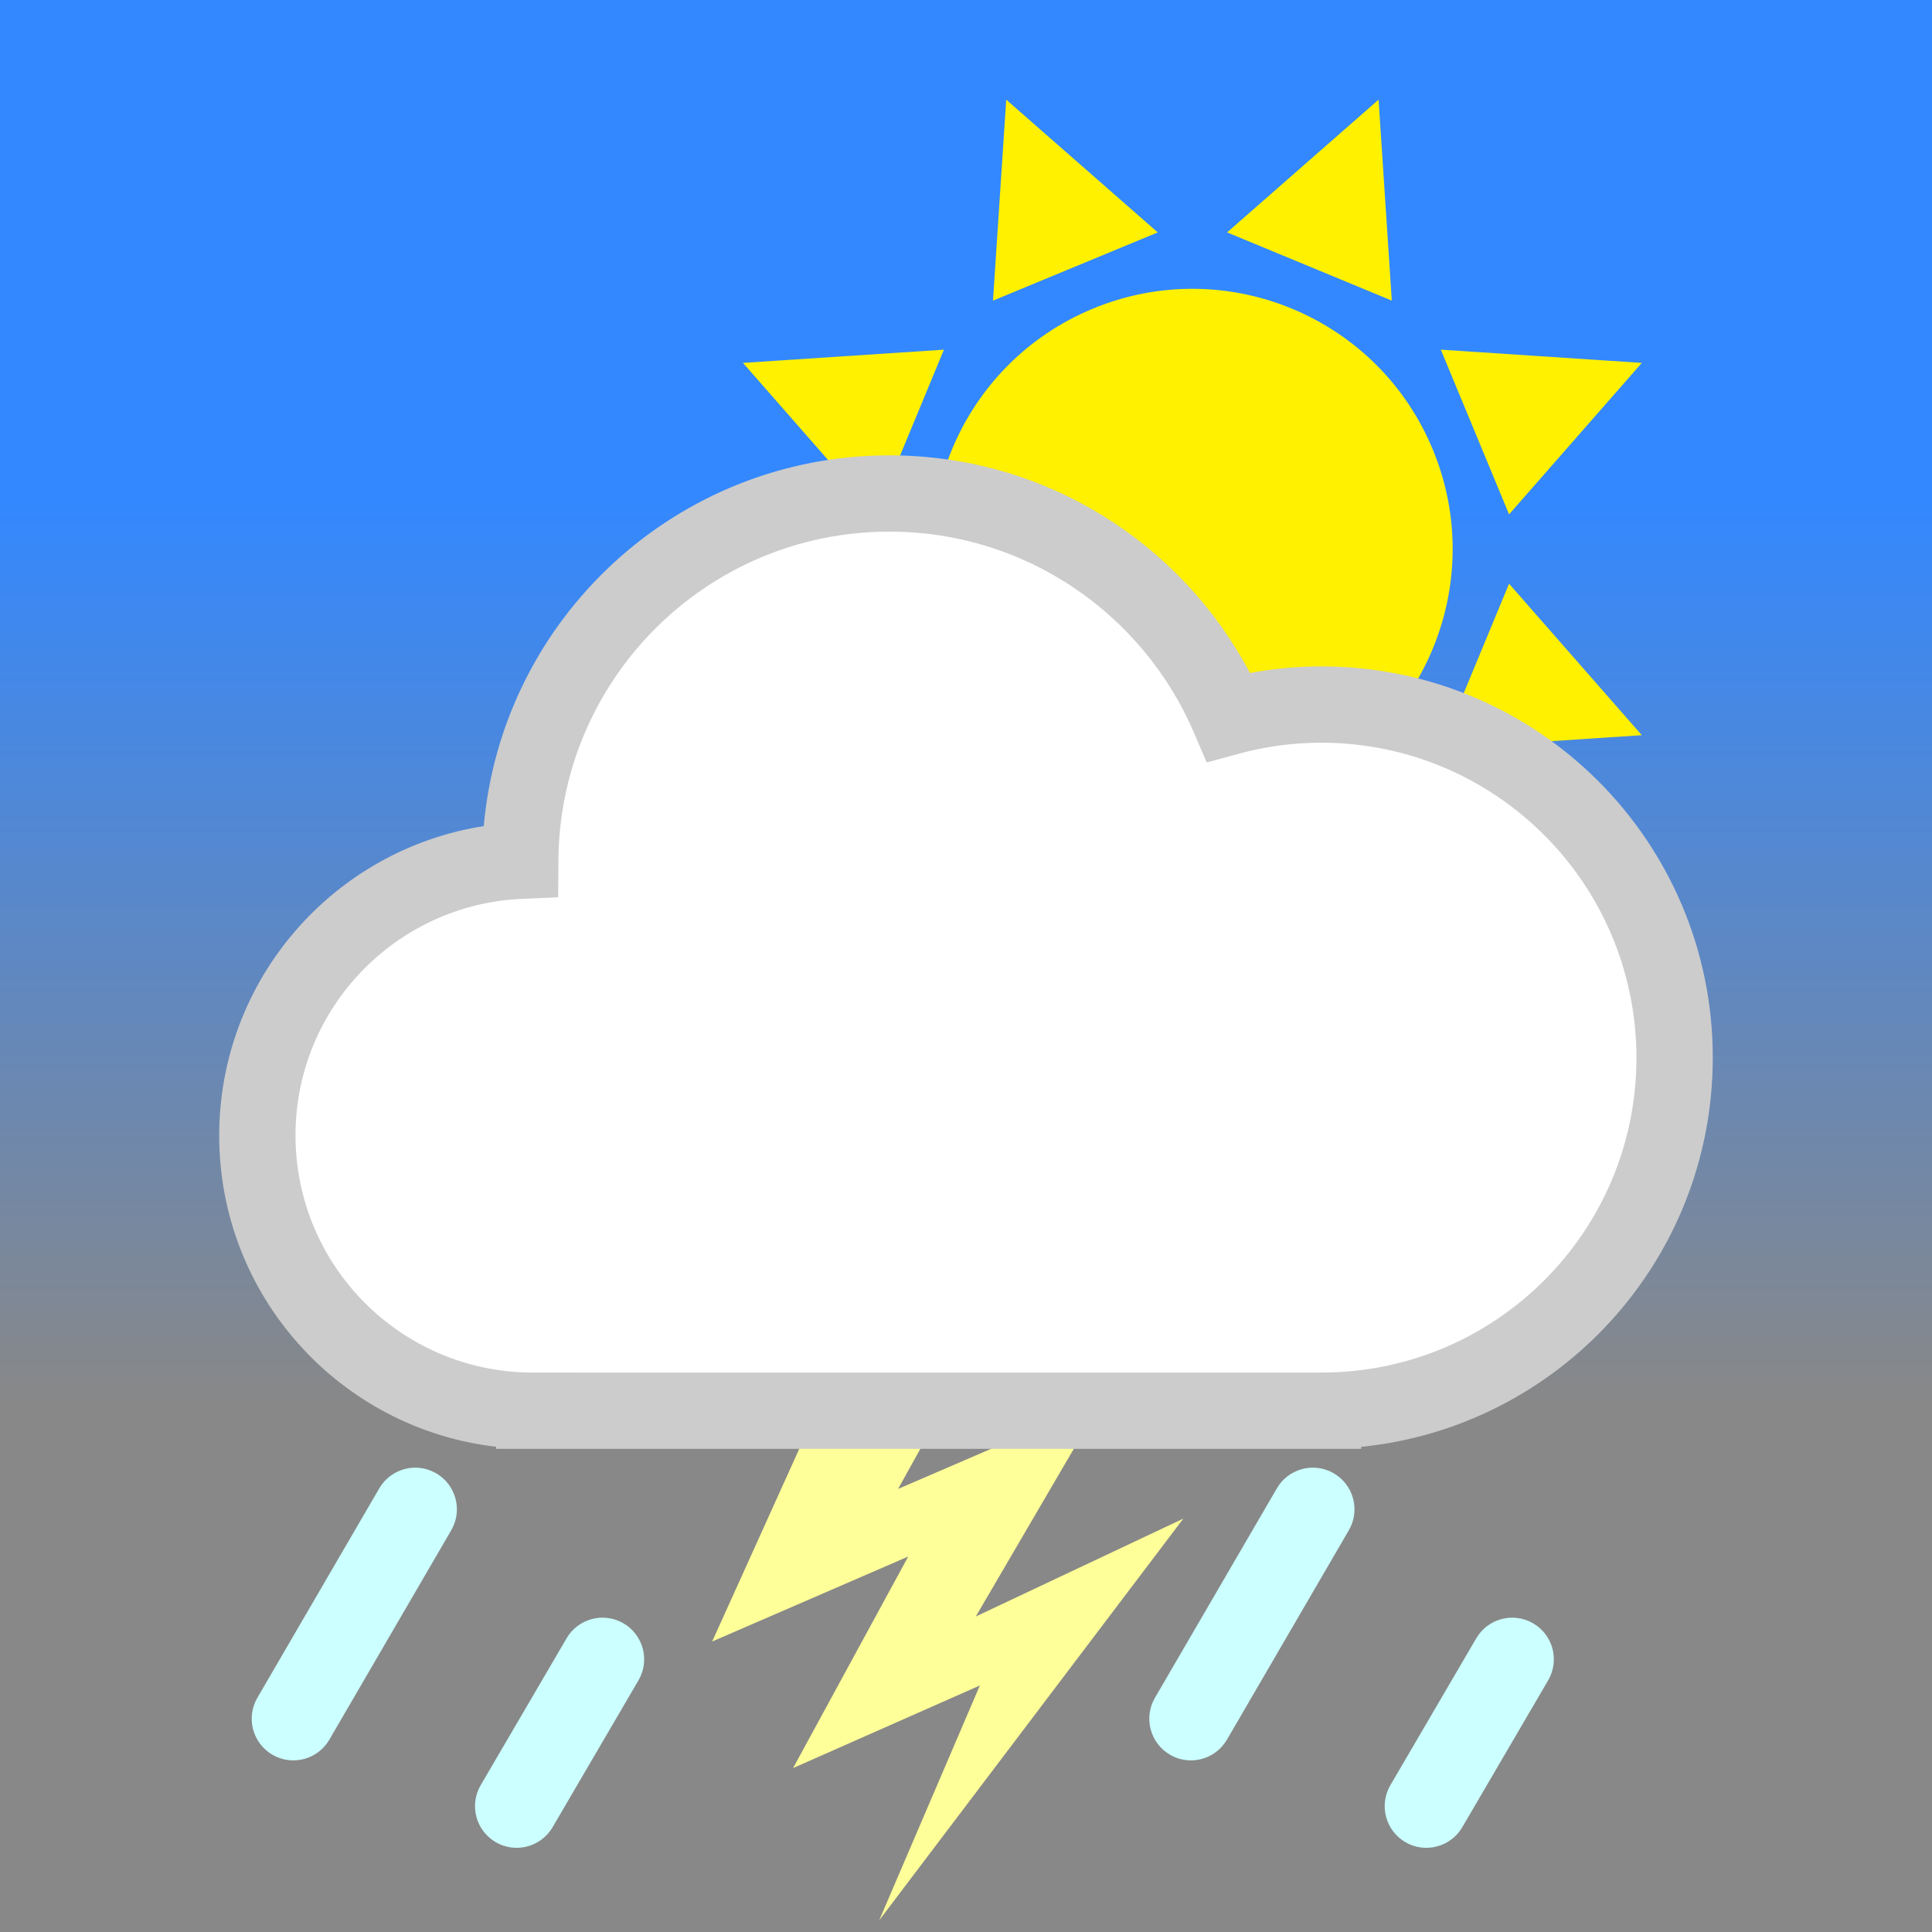
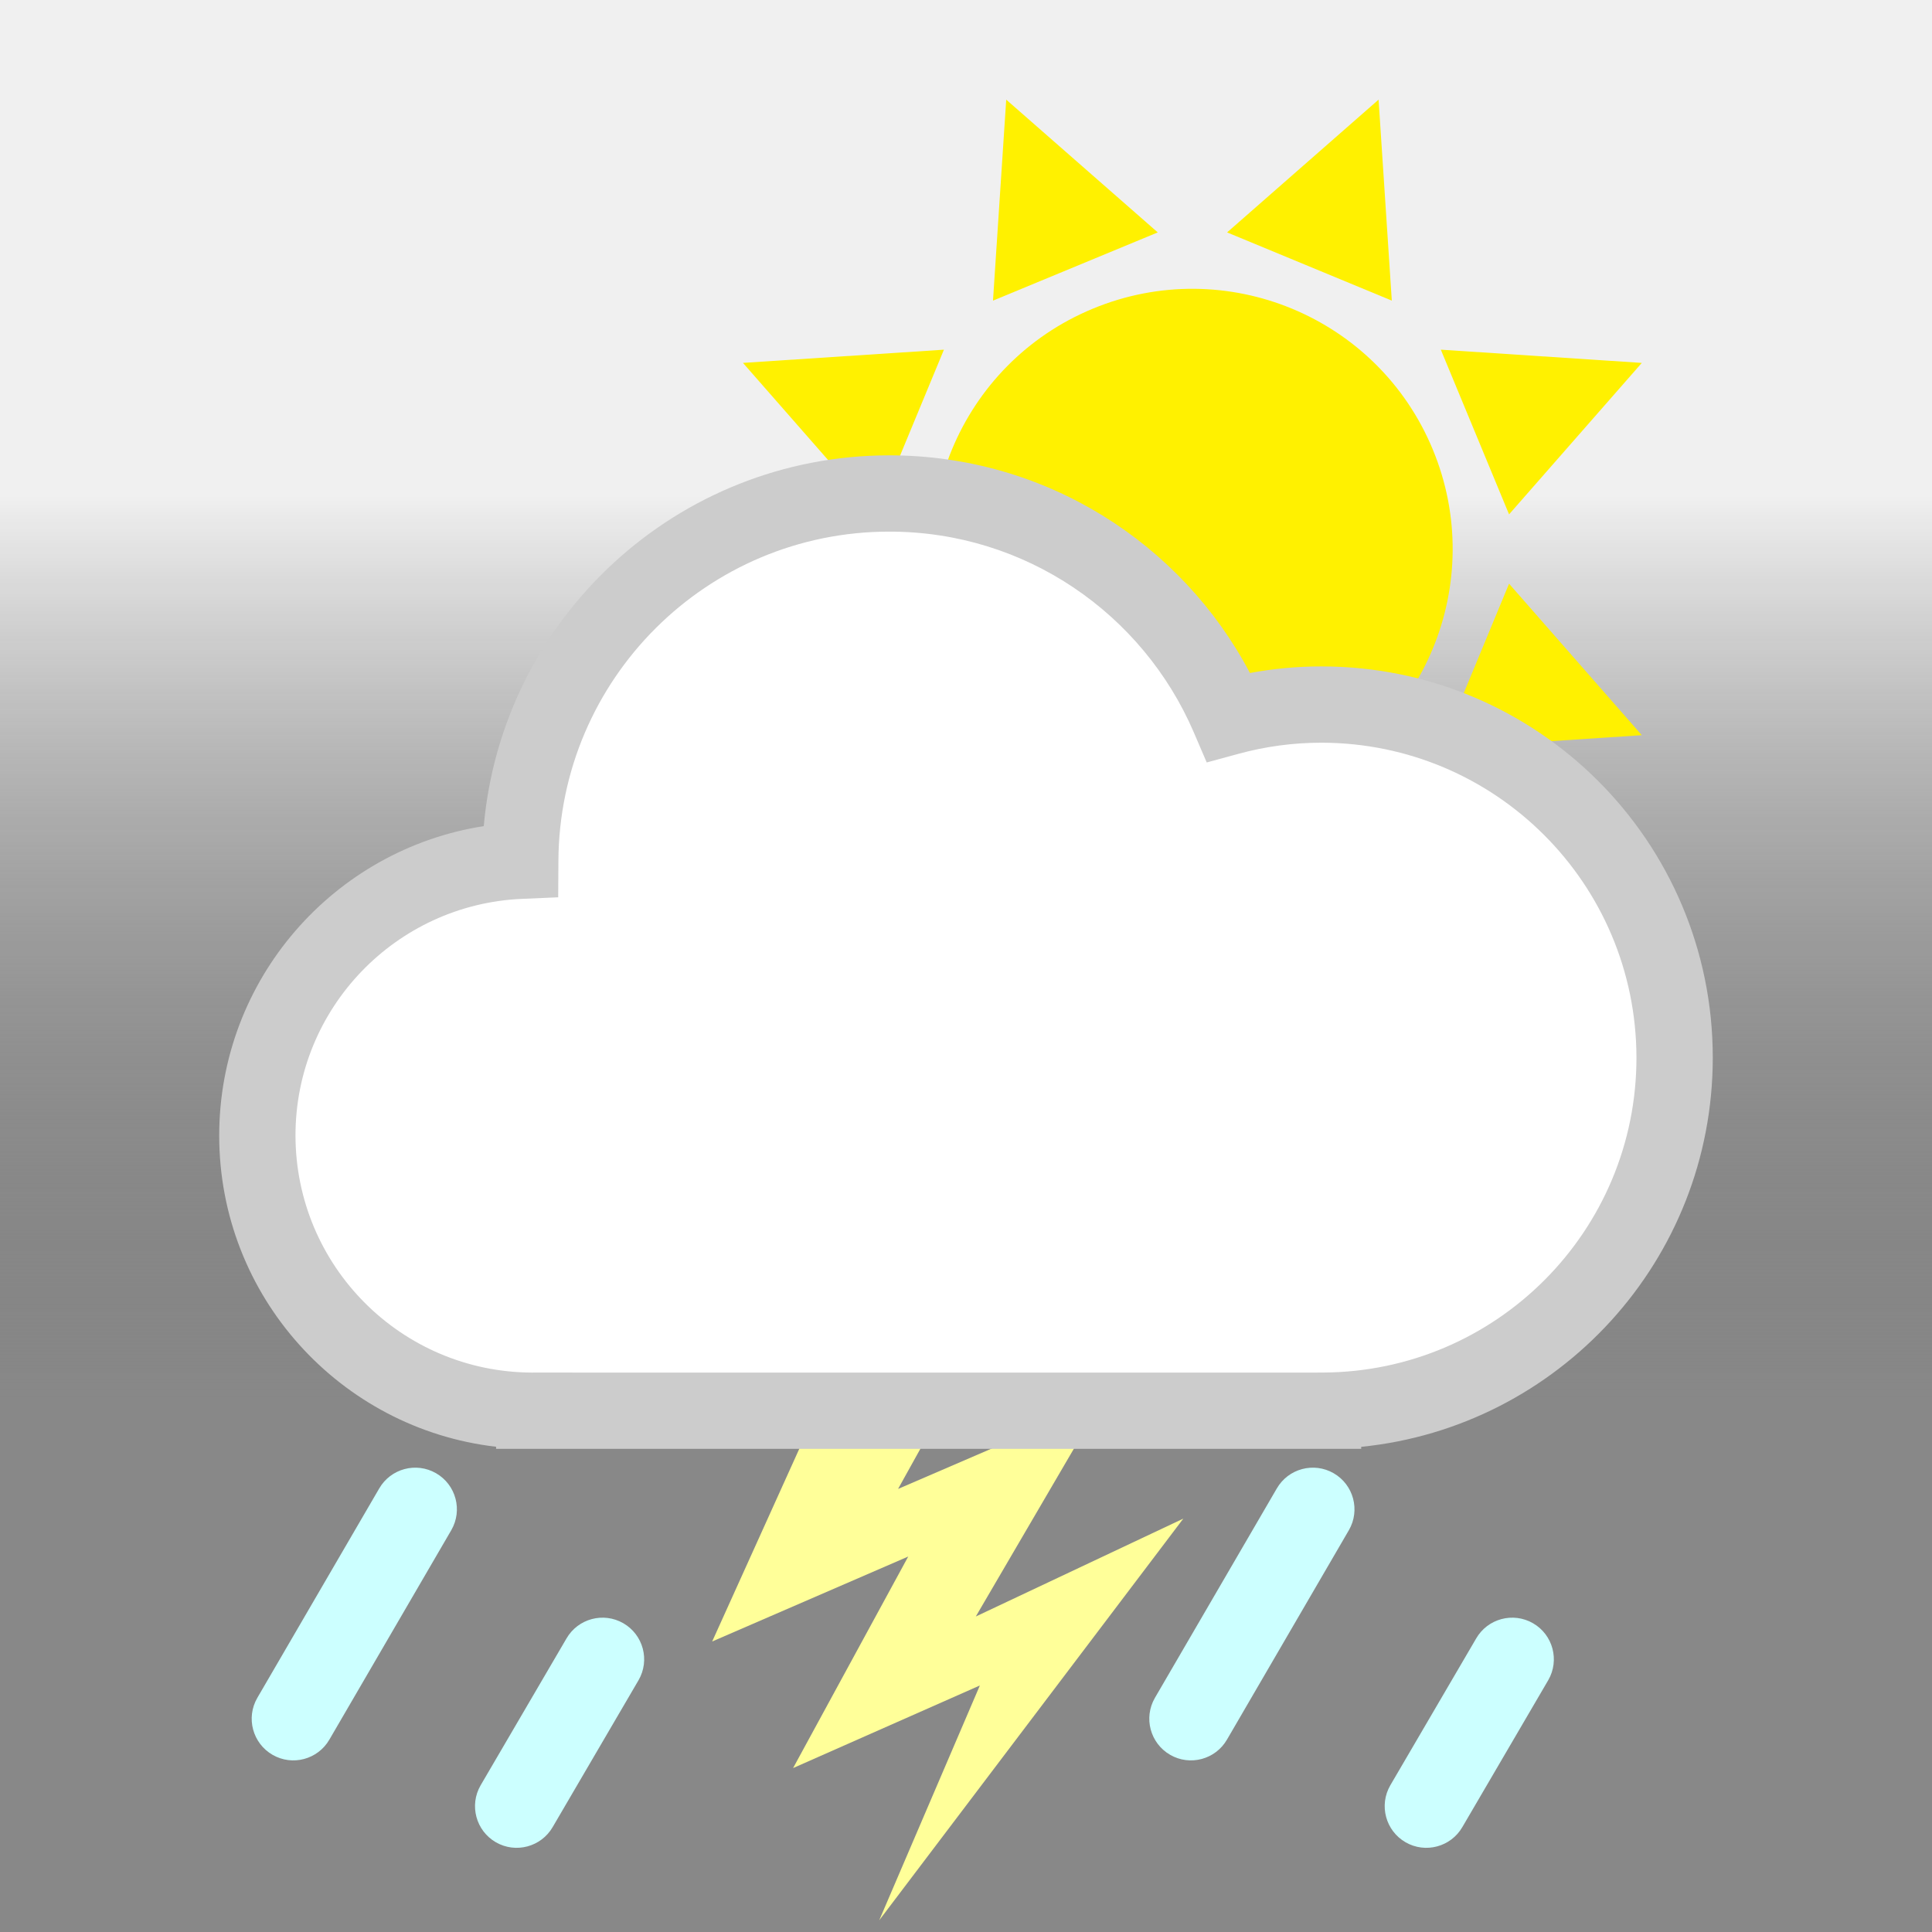
<svg xmlns="http://www.w3.org/2000/svg" height="35.74mm" viewBox="0 0 35.74 35.74" width="35.74mm">
  <linearGradient id="a" gradientTransform="matrix(2.834646 0 0 -2.834646 515.9055 121.1528)" gradientUnits="userSpaceOnUse" x1="17.274" x2="17.274" y1="9.164" y2="25.934">
-     <stop offset="0" stop-color="#38f" />
+     <stop offset="0" stop-color="transparent" />
    <stop offset="1" stop-color="#888" />
  </linearGradient>
  <g transform="matrix(.3527778 0 0 -.3527778 -182.0005 42.74005)">
    <path d="m617.219 19.843h-101.313v101.31h101.313z" fill="url(#a)" />
    <g fill="#fff100" stroke-width="1.25" transform="matrix(.8 0 0 .8 318.0567 -225.8861)">
      <path d="m341.229 404.336c3.605-8.702-.527-18.678-9.229-22.283-8.704-3.605-18.682.528-22.288 9.23-3.605 8.703.527 18.678 9.233 22.283 8.703 3.604 18.68-.527 22.284-9.23" />
      <path d="m323.201 418.565-9.933 8.702-.867-13.174z" />
      <path d="m338.542 414.094-.867 13.173-9.929-8.702z" />
      <path d="m346.228 400.083 8.701 9.928-13.174.868z" />
      <path d="m341.755 384.741 13.174.868-8.701 9.929z" />
      <path d="m304.714 400.083-8.702 9.929 13.173.866z" />
    </g>
    <path d="m563.362 57.439-10.11-22.362 10.281 4.455-6.038-11.093 9.794 4.331-5.278-12.314 15.946 21.063-10.881-5.132 6.602 11.294-10.679-4.605 7.575 13.624z" fill="#ff9" fill-rule="evenodd" />
    <g transform="translate(252.9625 -306.6878)">
      <path d="m350.76 372.381c0 10.226-8.288 18.515-18.517 18.515-1.684 0-3.316-.229-4.867-.651-2.965 6.891-9.813 11.719-17.794 11.719-10.657 0-19.301-8.614-19.355-19.26-7.67-.335-13.786-6.658-13.786-14.411 0-7.968 6.459-14.428 14.427-14.428.032 0 .061.002.092.002v-.002h41.363v.002c10.192.043 18.437 8.314 18.437 18.514" fill="#fff" />
      <path d="m331.816 355.865.498.002c9.09.037 16.445 7.415 16.443 16.513-.014 9.123-7.392 16.501-16.515 16.515-1.504 0-2.957-.202-4.342-.58l-1.678-.456-.685 1.596c-2.66 6.179-8.799 10.511-15.956 10.509-9.556.002-17.308-7.725-17.355-17.271l-.011-1.905-1.902-.082c-6.603-.287-11.876-5.736-11.874-12.412.012-6.854 5.553-12.403 12.404-12.429.02 0 .059.002.116.002h1.999v-.002zm-42.857-4v.11c-8.174.948-14.518 7.891-14.52 16.319.004 8.203 6.011 14.998 13.872 16.227.969 10.898 10.119 19.441 21.27 19.443 8.207-.002 15.332-4.628 18.908-11.414 1.217.226 2.472.347 3.753.345 11.333 0 20.515-9.182 20.517-20.515-.002-10.629-8.082-19.365-18.436-20.409v-.106z" fill="#ccc" />
    </g>
    <g fill="#cff">
      <path d="m533.18 29.933c-.603-1.043-1.938-1.402-2.982-.799-1.044.604-1.403 1.938-.8 2.983l6.393 10.982c.603 1.045 1.939 1.402 2.983.8 1.044-.603 1.402-1.939.799-2.983z" />
      <path d="m580.248 29.933c-.603-1.043-1.938-1.402-2.982-.799-1.044.604-1.403 1.938-.8 2.983l6.393 10.982c.603 1.045 1.939 1.402 2.983.8 1.044-.603 1.402-1.939.799-2.983z" />
      <path d="m544.89 25.348c-.603-1.043-1.938-1.402-2.982-.799-1.044.604-1.403 1.938-.8 2.983l4.503 7.701c.603 1.045 1.939 1.402 2.983.8 1.044-.603 1.402-1.939.799-2.983z" />
      <path d="m592.592 25.348c-.603-1.043-1.938-1.402-2.982-.799-1.044.604-1.403 1.938-.8 2.983l4.503 7.701c.603 1.045 1.939 1.402 2.983.8 1.044-.603 1.402-1.939.799-2.983z" />
    </g>
  </g>
</svg>
